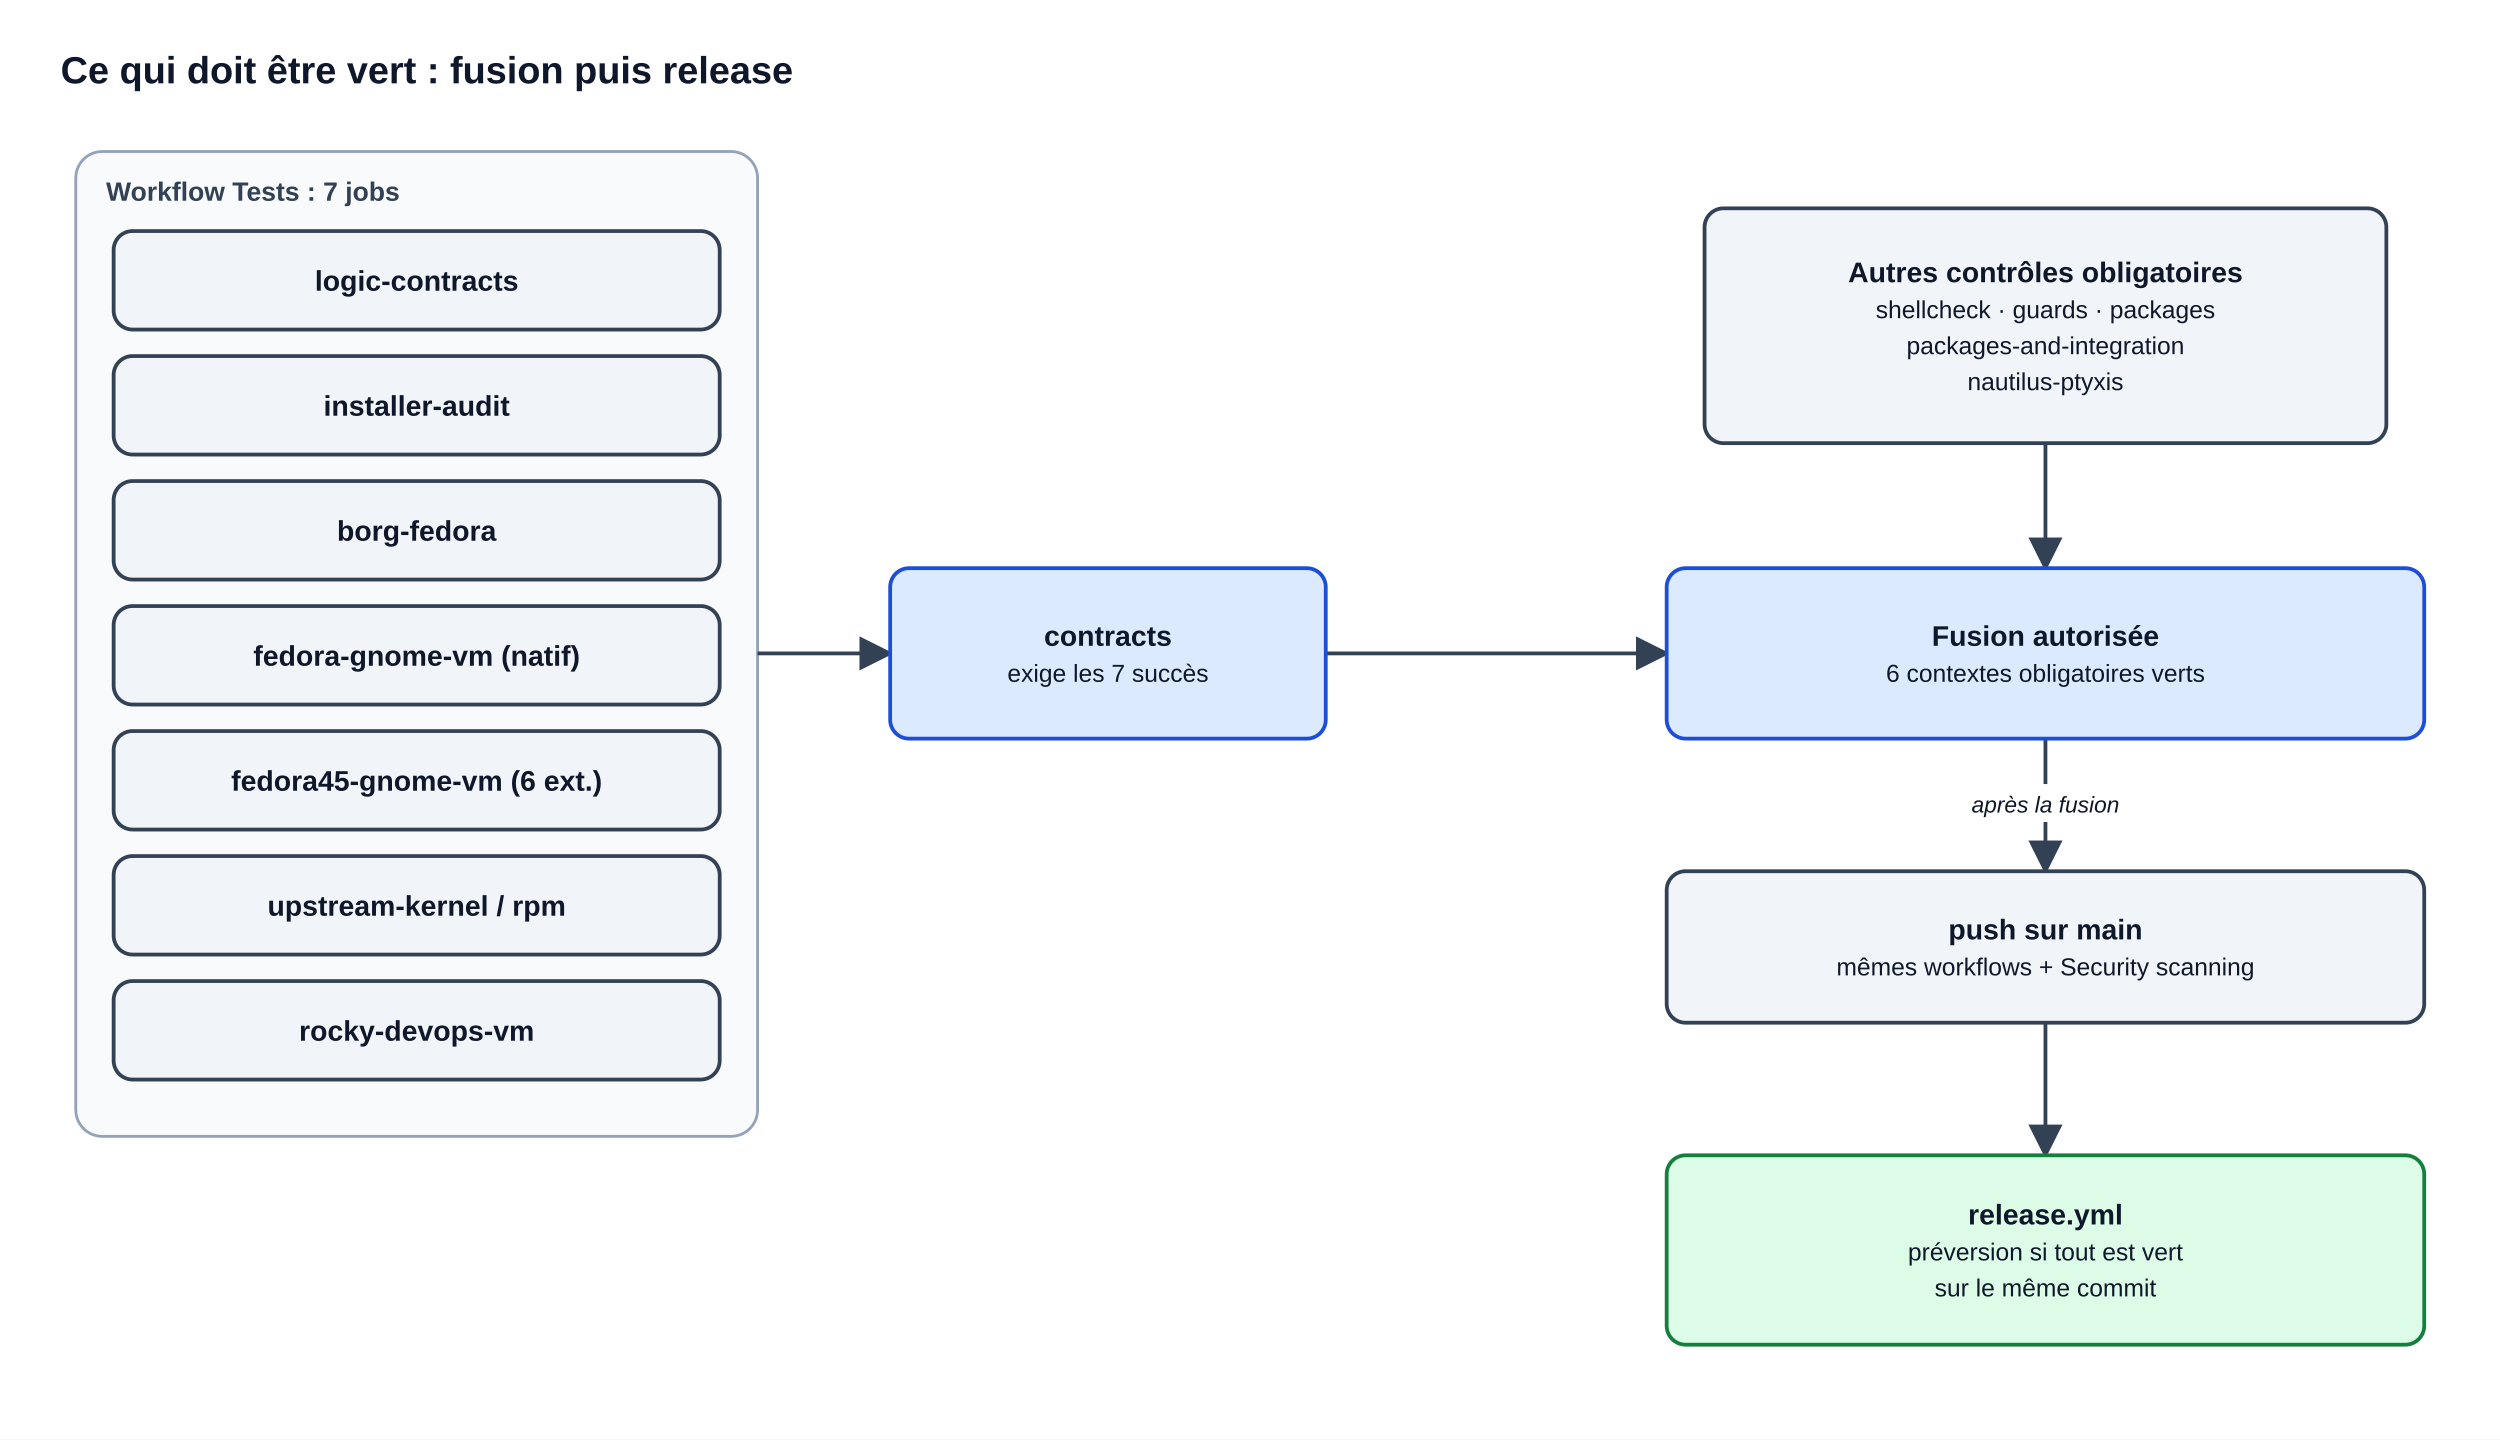
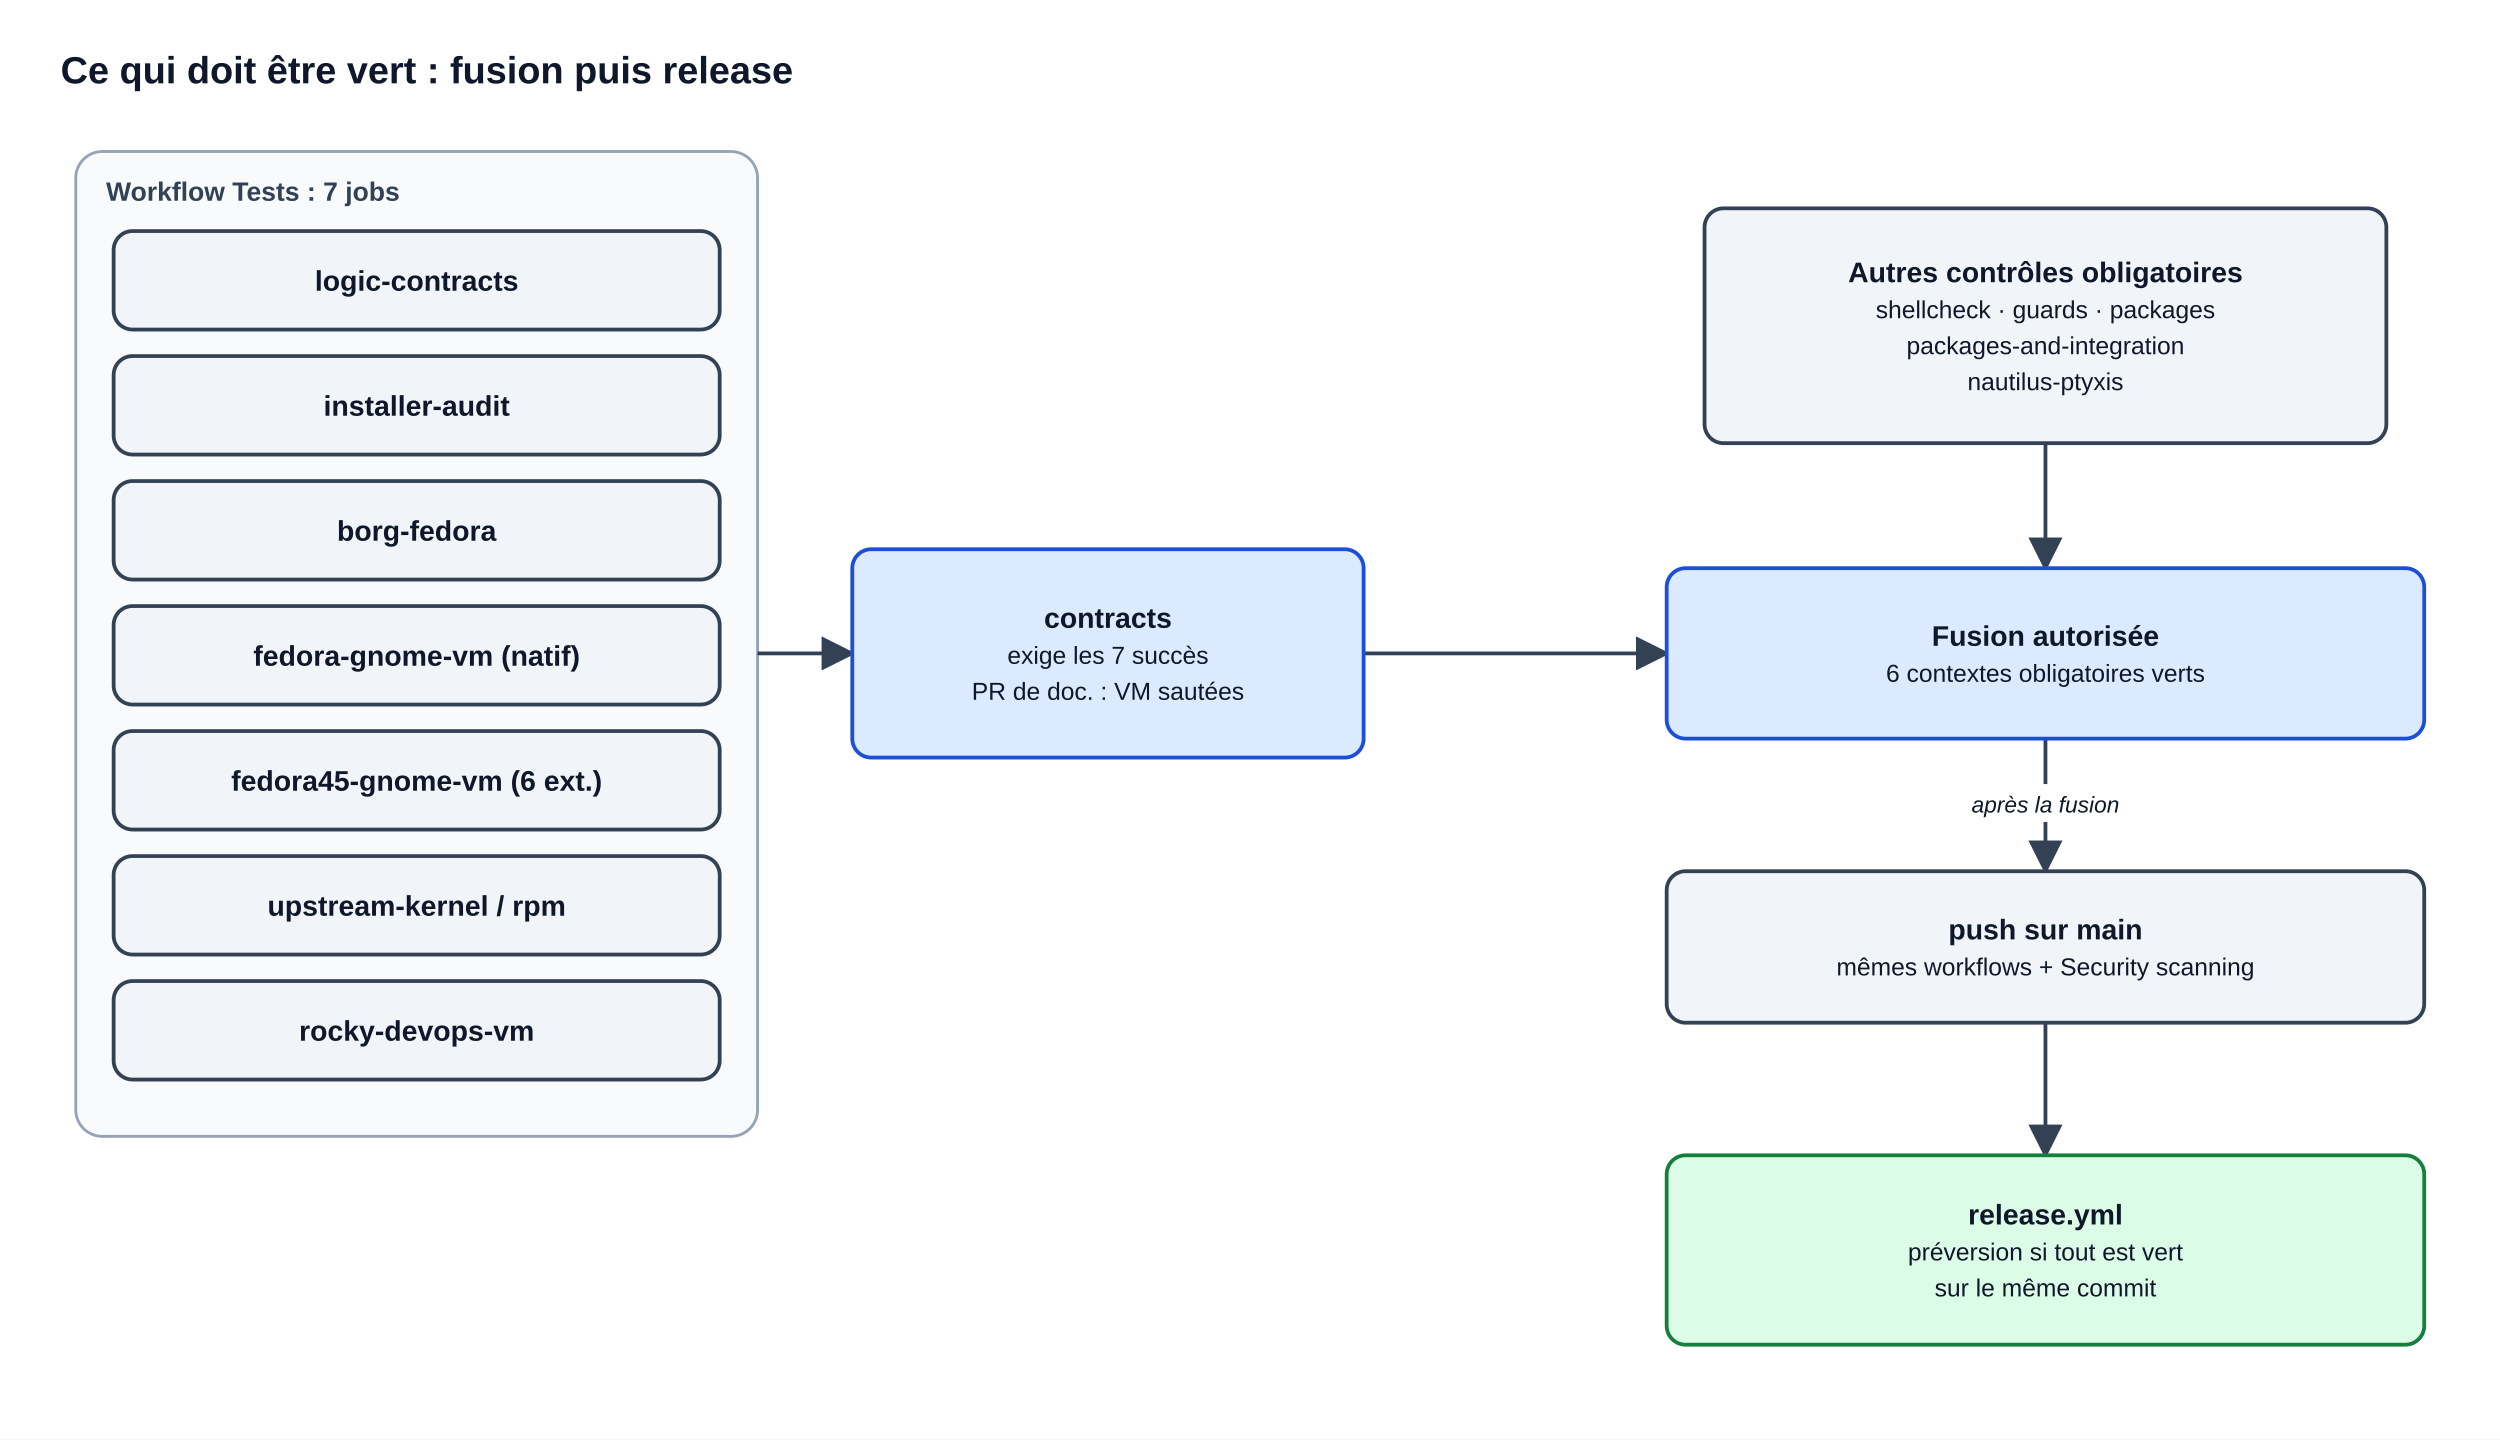
<svg xmlns="http://www.w3.org/2000/svg" viewBox="0 0 1320 760" width="1320" height="760" role="img" aria-labelledby="title desc">
  <defs>
    <marker id="arrow" viewBox="0 0 10 10" refX="9" refY="5" markerWidth="9" markerHeight="9" orient="auto-start-reverse">
      <path d="M0,0 L10,5 L0,10 z" fill="#334155" />
    </marker>
  </defs>
  <rect width="1320" height="760" fill="#FFFFFF" />
  <text x="32" y="44" font-family="Arial, Helvetica, sans-serif" font-size="20" font-weight="bold" fill="#0F172A">Ce qui doit être vert : fusion puis release</text>
  <rect x="40" y="80" width="360" height="520" rx="14" fill="#F8FAFC" stroke="#94A3B8" stroke-width="1.5" />
  <text x="56" y="106" font-family="Arial, Helvetica, sans-serif" font-size="14" font-weight="bold" fill="#334155">Workflow Tests : 7 jobs</text>
-   <line x1="400.0" y1="345.0" x2="470.0" y2="345.0" stroke="#334155" stroke-width="2" marker-end="url(#arrow)" />
-   <line x1="700.0" y1="345.0" x2="880.0" y2="345.0" stroke="#334155" stroke-width="2" marker-end="url(#arrow)" />
+   <line x1="400.0" y1="345.0" x2="450.0" y2="345.0" stroke="#334155" stroke-width="2" marker-end="url(#arrow)" />
+   <line x1="720.0" y1="345.0" x2="880.0" y2="345.0" stroke="#334155" stroke-width="2" marker-end="url(#arrow)" />
  <line x1="1080.0" y1="234.0" x2="1080.0" y2="300.0" stroke="#334155" stroke-width="2" marker-end="url(#arrow)" />
  <line x1="1080.0" y1="390.0" x2="1080.0" y2="460.0" stroke="#334155" stroke-width="2" marker-end="url(#arrow)" />
  <line x1="1080.0" y1="540.0" x2="1080.0" y2="610.0" stroke="#334155" stroke-width="2" marker-end="url(#arrow)" />
  <rect x="60" y="122" width="320" height="52" rx="10" fill="#F1F5F9" stroke="#334155" stroke-width="2" />
  <text x="220.0" y="153.5" text-anchor="middle" font-family="Arial, Helvetica, sans-serif" font-size="15" font-weight="bold" fill="#0F172A">logic-contracts</text>
  <rect x="60" y="188" width="320" height="52" rx="10" fill="#F1F5F9" stroke="#334155" stroke-width="2" />
  <text x="220.0" y="219.5" text-anchor="middle" font-family="Arial, Helvetica, sans-serif" font-size="15" font-weight="bold" fill="#0F172A">installer-audit</text>
  <rect x="60" y="254" width="320" height="52" rx="10" fill="#F1F5F9" stroke="#334155" stroke-width="2" />
  <text x="220.0" y="285.5" text-anchor="middle" font-family="Arial, Helvetica, sans-serif" font-size="15" font-weight="bold" fill="#0F172A">borg-fedora</text>
  <rect x="60" y="320" width="320" height="52" rx="10" fill="#F1F5F9" stroke="#334155" stroke-width="2" />
  <text x="220.0" y="351.5" text-anchor="middle" font-family="Arial, Helvetica, sans-serif" font-size="15" font-weight="bold" fill="#0F172A">fedora-gnome-vm (natif)</text>
  <rect x="60" y="386" width="320" height="52" rx="10" fill="#F1F5F9" stroke="#334155" stroke-width="2" />
  <text x="220.0" y="417.5" text-anchor="middle" font-family="Arial, Helvetica, sans-serif" font-size="15" font-weight="bold" fill="#0F172A">fedora45-gnome-vm (6 ext.)</text>
  <rect x="60" y="452" width="320" height="52" rx="10" fill="#F1F5F9" stroke="#334155" stroke-width="2" />
  <text x="220.0" y="483.5" text-anchor="middle" font-family="Arial, Helvetica, sans-serif" font-size="15" font-weight="bold" fill="#0F172A">upstream-kernel / rpm</text>
  <rect x="60" y="518" width="320" height="52" rx="10" fill="#F1F5F9" stroke="#334155" stroke-width="2" />
  <text x="220.0" y="549.5" text-anchor="middle" font-family="Arial, Helvetica, sans-serif" font-size="15" font-weight="bold" fill="#0F172A">rocky-devops-vm</text>
-   <rect x="470" y="300" width="230" height="90" rx="10" fill="#DBEAFE" stroke="#1D4ED8" stroke-width="2" />
-   <text x="585.0" y="341.0" text-anchor="middle" font-family="Arial, Helvetica, sans-serif" font-size="15" font-weight="bold" fill="#0F172A">contracts</text>
-   <text x="585.0" y="360.0" text-anchor="middle" font-family="Arial, Helvetica, sans-serif" font-size="13" fill="#0F172A">exige les 7 succès</text>
+   <rect x="450" y="290" width="270" height="110" rx="10" fill="#DBEAFE" stroke="#1D4ED8" stroke-width="2" />
+   <text x="585.0" y="331.5" text-anchor="middle" font-family="Arial, Helvetica, sans-serif" font-size="15" font-weight="bold" fill="#0F172A">contracts</text>
+   <text x="585.0" y="350.5" text-anchor="middle" font-family="Arial, Helvetica, sans-serif" font-size="13" fill="#0F172A">exige les 7 succès</text>
+   <text x="585.0" y="369.5" text-anchor="middle" font-family="Arial, Helvetica, sans-serif" font-size="13" fill="#0F172A">PR de doc. : VM sautées</text>
  <rect x="900" y="110" width="360" height="124" rx="10" fill="#F1F5F9" stroke="#334155" stroke-width="2" />
  <text x="1080.0" y="149.0" text-anchor="middle" font-family="Arial, Helvetica, sans-serif" font-size="15" font-weight="bold" fill="#0F172A">Autres contrôles obligatoires</text>
  <text x="1080.0" y="168.0" text-anchor="middle" font-family="Arial, Helvetica, sans-serif" font-size="13" fill="#0F172A">shellcheck · guards · packages</text>
  <text x="1080.0" y="187.0" text-anchor="middle" font-family="Arial, Helvetica, sans-serif" font-size="13" fill="#0F172A">packages-and-integration</text>
  <text x="1080.0" y="206.0" text-anchor="middle" font-family="Arial, Helvetica, sans-serif" font-size="13" fill="#0F172A">nautilus-ptyxis</text>
  <rect x="880" y="300" width="400" height="90" rx="10" fill="#DBEAFE" stroke="#1D4ED8" stroke-width="2" />
  <text x="1080.0" y="341.0" text-anchor="middle" font-family="Arial, Helvetica, sans-serif" font-size="15" font-weight="bold" fill="#0F172A">Fusion autorisée</text>
  <text x="1080.0" y="360.0" text-anchor="middle" font-family="Arial, Helvetica, sans-serif" font-size="13" fill="#0F172A">6 contextes obligatoires verts</text>
  <rect x="880" y="460" width="400" height="80" rx="10" fill="#F1F5F9" stroke="#334155" stroke-width="2" />
  <text x="1080.0" y="496.0" text-anchor="middle" font-family="Arial, Helvetica, sans-serif" font-size="15" font-weight="bold" fill="#0F172A">push sur main</text>
  <text x="1080.0" y="515.0" text-anchor="middle" font-family="Arial, Helvetica, sans-serif" font-size="13" fill="#0F172A">mêmes workflows + Security scanning</text>
  <rect x="880" y="610" width="400" height="100" rx="10" fill="#DCFCE7" stroke="#15803D" stroke-width="2" />
  <text x="1080.0" y="646.5" text-anchor="middle" font-family="Arial, Helvetica, sans-serif" font-size="15" font-weight="bold" fill="#0F172A">release.yml</text>
  <text x="1080.0" y="665.5" text-anchor="middle" font-family="Arial, Helvetica, sans-serif" font-size="13" fill="#0F172A">préversion si tout est vert</text>
  <text x="1080.0" y="684.5" text-anchor="middle" font-family="Arial, Helvetica, sans-serif" font-size="13" fill="#0F172A">sur le même commit</text>
  <rect x="1023.6" y="414.0" width="112.8" height="20" rx="4" fill="#FFFFFF" />
  <text x="1080.0" y="429.0" text-anchor="middle" font-family="Arial, Helvetica, sans-serif" font-size="12" font-style="italic" fill="#0F172A">après la fusion</text>
</svg>
